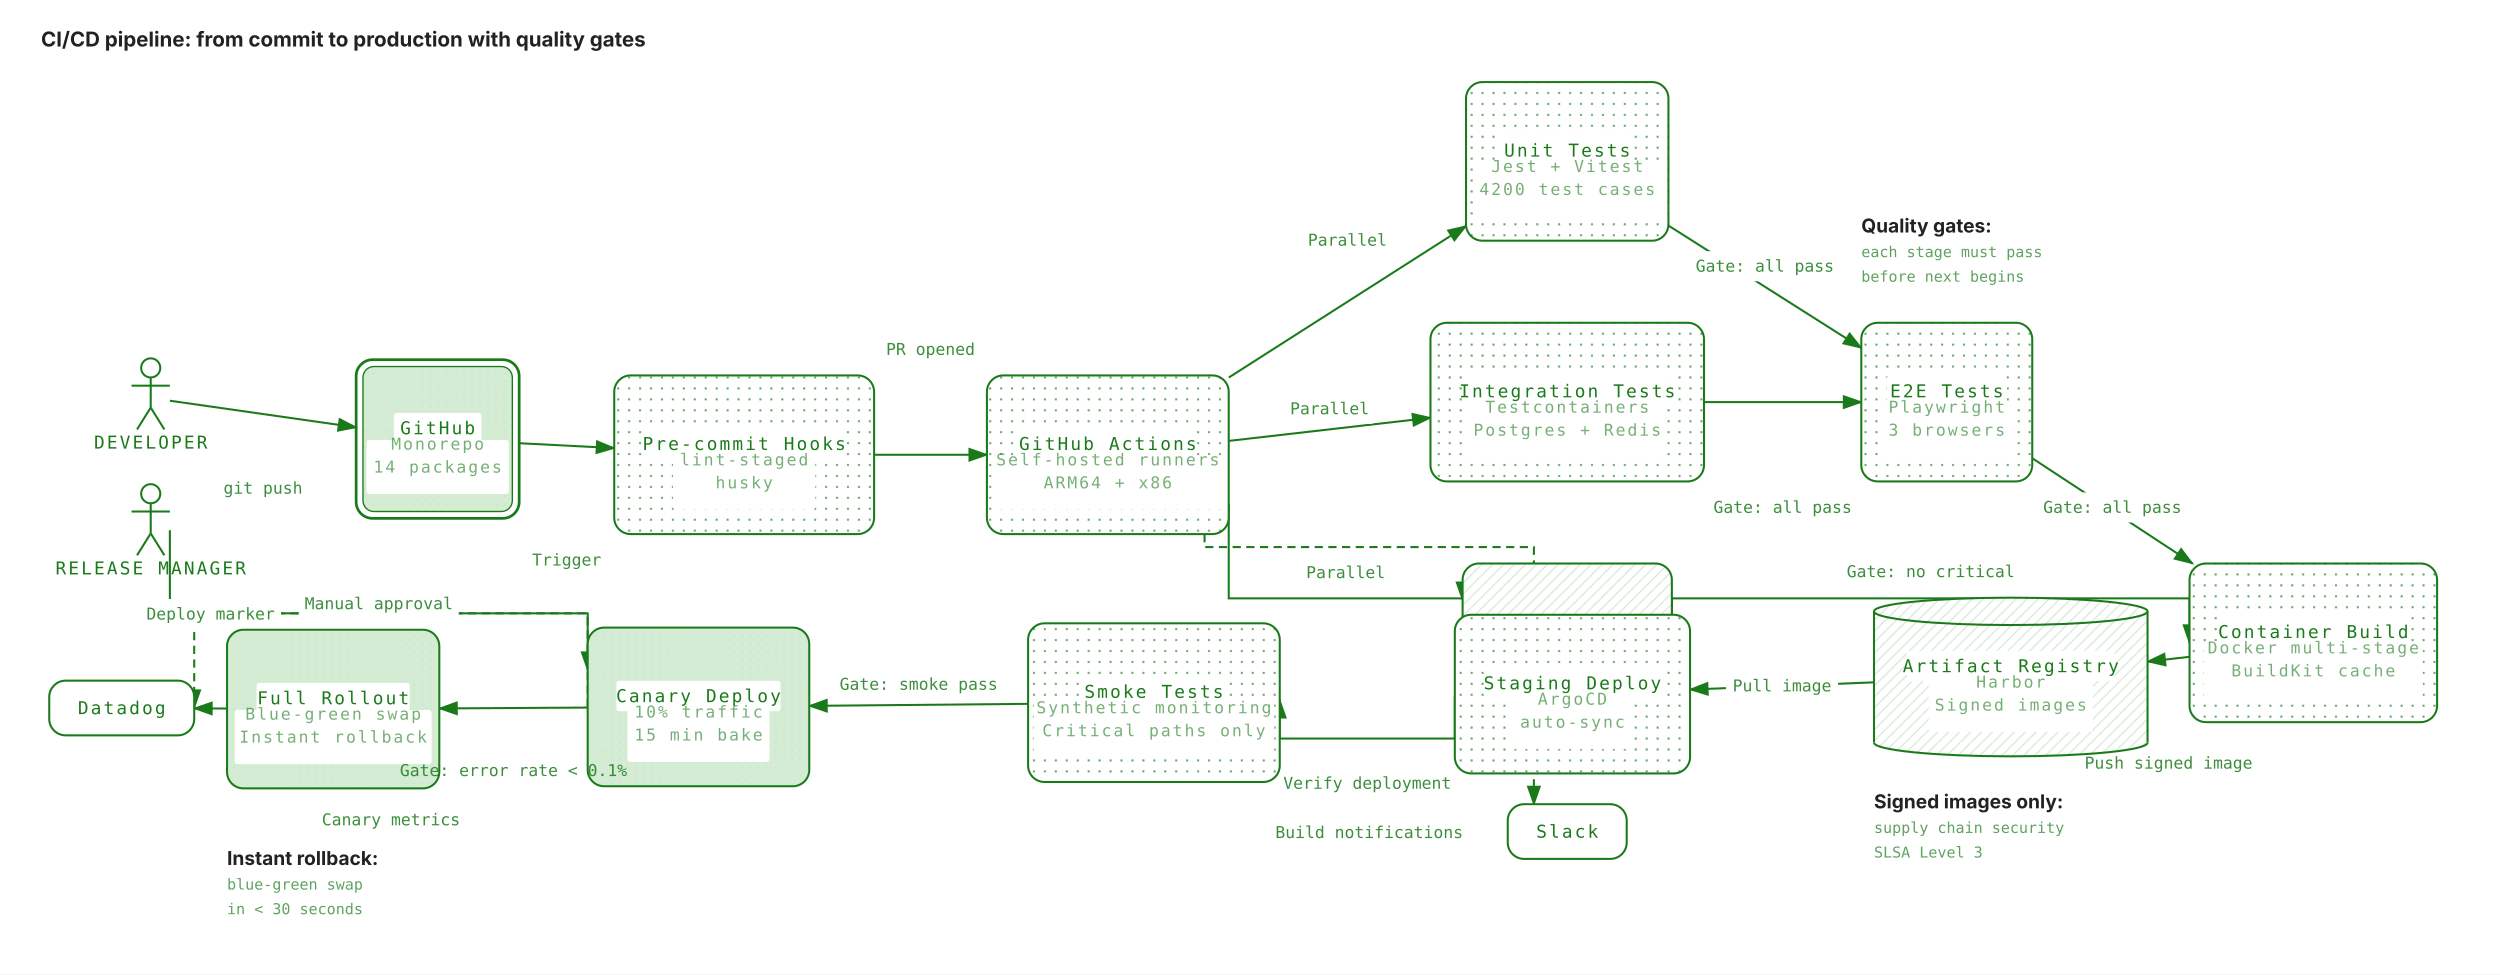
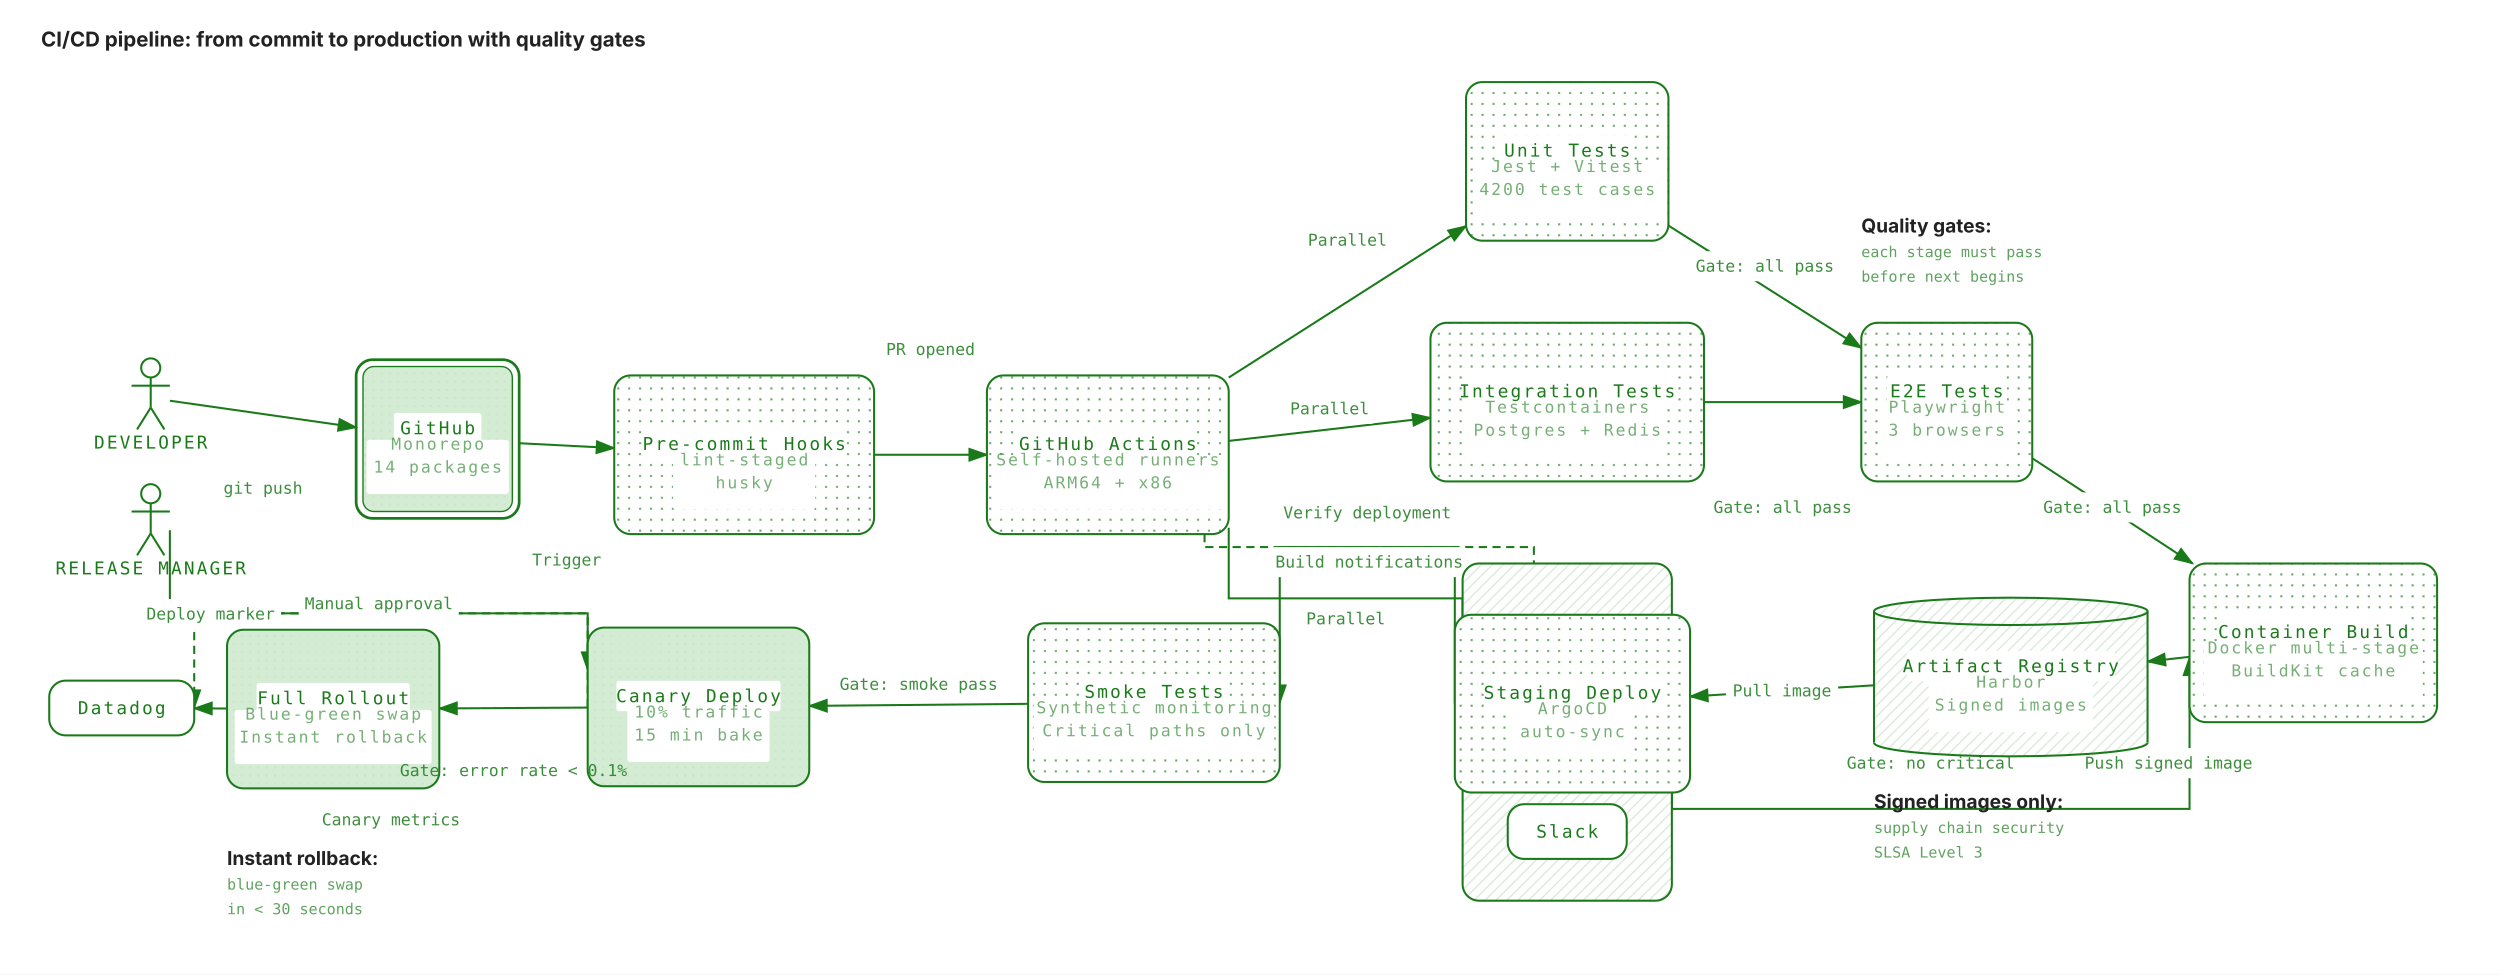
<svg xmlns="http://www.w3.org/2000/svg" viewBox="0 0 1827.9 712.438" width="1827.9" height="712.438">
  <defs>
    <pattern id="dotgrid" width="8" height="8" patternUnits="userSpaceOnUse">
      <rect width="8" height="8" fill="#ffffff" />
      <circle cx="4" cy="4" r="0.8" fill="#1a7a1a" opacity="0.7" />
    </pattern>
    <pattern id="crosshatch" width="8" height="8" patternUnits="userSpaceOnUse">
      <rect width="8" height="8" fill="#ffffff" />
      <path d="M0 8L8 0M-1 1L1 -1M7 9L9 7" stroke="#1a7a1a" stroke-width="0.8" opacity="0.2" />
    </pattern>
    <pattern id="hero" width="6" height="6" patternUnits="userSpaceOnUse">
      <rect width="6" height="6" fill="#d4ecd4" />
      <circle cx="3" cy="3" r="0.6" fill="#b0d8b0" opacity="0.5" />
    </pattern>
    <marker id="arrowhead" markerWidth="10" markerHeight="7" refX="9" refY="3.5" orient="auto" markerUnits="strokeWidth">
      <polygon points="0 0, 10 3.5, 0 7" fill="#1a7a1a" />
    </marker>
    <marker id="arrowhead-reverse" markerWidth="10" markerHeight="7" refX="1" refY="3.5" orient="auto" markerUnits="strokeWidth">
      <polygon points="10 0, 0 3.5, 10 7" fill="#1a7a1a" />
    </marker>
  </defs>
  <rect width="100%" height="100%" fill="#ffffff" />
  <g class="diagram">
    <text x="30" y="34" font-family="'Inter', 'Helvetica Neue', Arial, sans-serif" font-size="15" fill="#222222" font-weight="700">CI/CD pipeline: from commit to production with quality gates</text>
    <line x1="124.2" y1="293.002" x2="260.4" y2="312.478" stroke="#1a7a1a" stroke-width="1.5" marker-end="url(#arrowhead)" />
    <line x1="379.6" y1="324.058" x2="449.1" y2="327.625" stroke="#1a7a1a" stroke-width="1.5" marker-end="url(#arrowhead)" />
    <line x1="639.1" y1="332.5" x2="721.6" y2="332.5" stroke="#1a7a1a" stroke-width="1.5" marker-end="url(#arrowhead)" />
    <line x1="898.4" y1="276.049" x2="1071.9" y2="165.255" stroke="#1a7a1a" stroke-width="1.5" marker-end="url(#arrowhead)" />
    <line x1="898.4" y1="322.368" x2="1045.9" y2="305.462" stroke="#1a7a1a" stroke-width="1.5" marker-end="url(#arrowhead)" />
-     <polyline points="898.4,368.686 898.4,437.5 1069.4,437.5 1069.4,438.685" fill="none" stroke="#1a7a1a" stroke-width="1.5" marker-end="url(#arrowhead)" />
+     <polyline points="898.4,385.865 898.4,437.5 1069.4,437.5 1069.4,489.094" fill="none" stroke="#1a7a1a" stroke-width="1.5" marker-end="url(#arrowhead)" />
    <line x1="1219.9" y1="164.933" x2="1360.9" y2="254.36" stroke="#1a7a1a" stroke-width="1.5" marker-end="url(#arrowhead)" />
    <line x1="1245.9" y1="294" x2="1360.9" y2="294" stroke="#1a7a1a" stroke-width="1.5" marker-end="url(#arrowhead)" />
    <line x1="1485.9" y1="335.045" x2="1603.082" y2="412" stroke="#1a7a1a" stroke-width="1.5" marker-end="url(#arrowhead)" />
-     <polyline points="1222.4,470 1222.4,437.5 1600.9,437.5 1600.9,470" fill="none" stroke="#1a7a1a" stroke-width="1.5" marker-end="url(#arrowhead)" />
+     <polyline points="1222.4,526.121 1222.4,591.425 1600.9,591.425 1600.9,480.829" fill="none" stroke="#1a7a1a" stroke-width="1.5" marker-end="url(#arrowhead)" />
    <line x1="1600.9" y1="480.228" x2="1570.2" y2="483.698" stroke="#1a7a1a" stroke-width="1.5" marker-end="url(#arrowhead)" />
-     <line x1="1370.2" y1="498.9" x2="1235.7" y2="504.146" stroke="#1a7a1a" stroke-width="1.5" marker-end="url(#arrowhead)" />
-     <polyline points="1063.7,509.257 1063.7,540 935.7,540 935.7,511.871" fill="none" stroke="#1a7a1a" stroke-width="1.5" marker-end="url(#arrowhead)" />
+     <line x1="1370.2" y1="501.073" x2="1235.7" y2="509.24" stroke="#1a7a1a" stroke-width="1.5" marker-end="url(#arrowhead)" />
+     <polyline points="1063.7,514.262 1063.7,400 935.7,400 935.7,513.964" fill="none" stroke="#1a7a1a" stroke-width="1.5" marker-end="url(#arrowhead)" />
    <line x1="751.7" y1="514.613" x2="591.7" y2="516.115" stroke="#1a7a1a" stroke-width="1.5" marker-end="url(#arrowhead)" />
    <polyline points="124.2,387.68 124.2,448.438 429.7,448.438 429.7,489.799" fill="none" stroke="#1a7a1a" stroke-width="1.5" marker-end="url(#arrowhead)" />
    <line x1="429.7" y1="517.349" x2="321.2" y2="517.984" stroke="#1a7a1a" stroke-width="1.5" marker-end="url(#arrowhead)" />
    <line x1="166" y1="518.045" x2="142" y2="517.924" stroke="#1a7a1a" stroke-width="1.5" marker-end="url(#arrowhead)" />
    <polyline points="880.716,390.5 880.716,400 1121.515,400 1121.515,588" fill="none" stroke="#1a7a1a" stroke-width="1.5" stroke-dasharray="6 4" marker-end="url(#arrowhead)" />
    <polyline points="429.7,517.025 429.7,448.438 142,448.438 142,517.558" fill="none" stroke="#1a7a1a" stroke-width="1.5" stroke-dasharray="6 4" marker-end="url(#arrowhead)" />
    <rect x="158.3" y="346" width="68" height="22" rx="4" fill="#ffffff" />
    <rect x="383.85" y="398.5" width="61" height="22" rx="4" fill="#ffffff" />
    <rect x="642.85" y="244.5" width="75" height="22" rx="4" fill="#ffffff" />
    <rect x="951.15" y="164.652" width="68" height="22" rx="4" fill="#ffffff" />
    <rect x="938.15" y="287.915" width="68" height="22" rx="4" fill="#ffffff" />
-     <rect x="949.9" y="407.686" width="68" height="22" rx="4" fill="#ffffff" />
+     <rect x="949.9" y="441.479" width="68" height="22" rx="4" fill="#ffffff" />
    <rect x="1235.4" y="183.647" width="110" height="22" rx="4" fill="#ffffff" />
    <rect x="1248.4" y="360" width="110" height="22" rx="4" fill="#ffffff" />
    <rect x="1489.491" y="360" width="110" height="22" rx="4" fill="#ffffff" />
-     <rect x="1346.15" y="407" width="131" height="22" rx="4" fill="#ffffff" />
+     <rect x="1346.15" y="547" width="131" height="22" rx="4" fill="#ffffff" />
    <rect x="1520.05" y="547" width="131" height="22" rx="4" fill="#ffffff" />
-     <rect x="1261.95" y="490.523" width="82" height="22" rx="4" fill="#ffffff" />
-     <rect x="934.2" y="561.75" width="131" height="22" rx="4" fill="#ffffff" />
+     <rect x="1261.95" y="494.156" width="82" height="22" rx="4" fill="#ffffff" />
+     <rect x="934.2" y="364" width="131" height="22" rx="4" fill="#ffffff" />
    <rect x="609.7" y="489.364" width="124" height="22" rx="4" fill="#ffffff" />
    <rect x="218.45" y="430.438" width="117" height="22" rx="4" fill="#ffffff" />
    <rect x="278.45" y="552.438" width="194" height="22" rx="4" fill="#ffffff" />
    <rect x="102.5" y="438" width="103" height="22" rx="4" fill="#ffffff" />
-     <rect x="928.616" y="597.75" width="145" height="22" rx="4" fill="#ffffff" />
+     <rect x="928.616" y="400" width="145" height="22" rx="4" fill="#ffffff" />
    <rect x="230.85" y="588.438" width="110" height="22" rx="4" fill="#ffffff" />
    <circle cx="110.2" cy="269" r="7" fill="none" stroke="#1a7a1a" stroke-width="1.5" />
    <line x1="110.2" y1="276" x2="110.2" y2="298" stroke="#1a7a1a" stroke-width="1.5" />
    <line x1="96.2" y1="282" x2="124.2" y2="282" stroke="#1a7a1a" stroke-width="1.5" />
    <line x1="110.2" y1="298" x2="100.2" y2="314" stroke="#1a7a1a" stroke-width="1.5" />
    <line x1="110.2" y1="298" x2="120.2" y2="314" stroke="#1a7a1a" stroke-width="1.5" />
    <text x="110.2" y="328" font-family="'JetBrains Mono', 'Fira Code', 'SF Mono', 'Cascadia Code', monospace" font-size="13" fill="#1a7a1a" text-anchor="middle" letter-spacing="0.12em">DEVELOPER</text>
    <circle cx="110.2" cy="361" r="7" fill="none" stroke="#1a7a1a" stroke-width="1.5" />
    <line x1="110.2" y1="368" x2="110.2" y2="390" stroke="#1a7a1a" stroke-width="1.5" />
    <line x1="96.2" y1="374" x2="124.2" y2="374" stroke="#1a7a1a" stroke-width="1.5" />
    <line x1="110.2" y1="390" x2="100.2" y2="406" stroke="#1a7a1a" stroke-width="1.5" />
    <line x1="110.2" y1="390" x2="120.2" y2="406" stroke="#1a7a1a" stroke-width="1.5" />
    <text x="110.2" y="420" font-family="'JetBrains Mono', 'Fira Code', 'SF Mono', 'Cascadia Code', monospace" font-size="13" fill="#1a7a1a" text-anchor="middle" letter-spacing="0.12em">RELEASE MANAGER</text>
    <rect x="260.4" y="263" width="119.2" height="116" rx="12" fill="none" stroke="#1a7a1a" stroke-width="2" />
    <rect x="265.4" y="268" width="109.2" height="106" rx="8" fill="url(#hero)" stroke="#1a7a1a" stroke-width="1" />
    <rect x="288" y="301.9" width="64" height="22.2" fill="#ffffff" rx="2" />
    <text x="320" y="313" font-family="'JetBrains Mono', 'Fira Code', 'SF Mono', 'Cascadia Code', monospace" font-size="13" fill="#1a7a1a" text-anchor="middle" dominant-baseline="central" letter-spacing="0.12em">GitHub</text>
    <rect x="268" y="321.6" width="104" height="39.6" fill="#ffffff" rx="2" />
    <text x="320" y="324.6" font-family="'JetBrains Mono', 'Fira Code', 'SF Mono', 'Cascadia Code', monospace" font-size="12" fill="#1a7a1a" opacity="0.6" text-anchor="middle" dominant-baseline="central" letter-spacing="0.12em">Monorepo</text>
    <text x="320" y="341.4" font-family="'JetBrains Mono', 'Fira Code', 'SF Mono', 'Cascadia Code', monospace" font-size="12" fill="#1a7a1a" opacity="0.6" text-anchor="middle" dominant-baseline="central" letter-spacing="0.12em">14 packages</text>
    <rect x="449.1" y="274.5" width="190" height="116" rx="12" fill="url(#dotgrid)" stroke="#1a7a1a" stroke-width="1.5" />
    <rect x="472.1" y="313.4" width="144" height="22.2" fill="#ffffff" rx="2" />
    <text x="544.1" y="324.5" font-family="'JetBrains Mono', 'Fira Code', 'SF Mono', 'Cascadia Code', monospace" font-size="13" fill="#1a7a1a" text-anchor="middle" dominant-baseline="central" letter-spacing="0.12em">Pre-commit Hooks</text>
    <rect x="492.1" y="333.1" width="104" height="39.6" fill="#ffffff" rx="2" />
    <text x="544.1" y="336.1" font-family="'JetBrains Mono', 'Fira Code', 'SF Mono', 'Cascadia Code', monospace" font-size="12" fill="#1a7a1a" opacity="0.6" text-anchor="middle" dominant-baseline="central" letter-spacing="0.12em">lint-staged</text>
    <text x="544.1" y="352.9" font-family="'JetBrains Mono', 'Fira Code', 'SF Mono', 'Cascadia Code', monospace" font-size="12" fill="#1a7a1a" opacity="0.6" text-anchor="middle" dominant-baseline="central" letter-spacing="0.12em">husky</text>
    <rect x="721.6" y="274.5" width="176.8" height="116" rx="12" fill="url(#dotgrid)" stroke="#1a7a1a" stroke-width="1.5" />
    <rect x="746" y="313.4" width="128" height="22.2" fill="#ffffff" rx="2" />
    <text x="810" y="324.5" font-family="'JetBrains Mono', 'Fira Code', 'SF Mono', 'Cascadia Code', monospace" font-size="13" fill="#1a7a1a" text-anchor="middle" dominant-baseline="central" letter-spacing="0.12em">GitHub Actions</text>
    <rect x="726" y="333.1" width="168" height="39.6" fill="#ffffff" rx="2" />
    <text x="810" y="336.1" font-family="'JetBrains Mono', 'Fira Code', 'SF Mono', 'Cascadia Code', monospace" font-size="12" fill="#1a7a1a" opacity="0.6" text-anchor="middle" dominant-baseline="central" letter-spacing="0.12em">Self-hosted runners</text>
    <text x="810" y="352.9" font-family="'JetBrains Mono', 'Fira Code', 'SF Mono', 'Cascadia Code', monospace" font-size="12" fill="#1a7a1a" opacity="0.6" text-anchor="middle" dominant-baseline="central" letter-spacing="0.12em">ARM64 + x86</text>
    <rect x="1071.9" y="60" width="148" height="116" rx="12" fill="url(#dotgrid)" stroke="#1a7a1a" stroke-width="1.5" />
    <rect x="1097.9" y="98.9" width="96" height="22.2" fill="#ffffff" rx="2" />
    <text x="1145.9" y="110" font-family="'JetBrains Mono', 'Fira Code', 'SF Mono', 'Cascadia Code', monospace" font-size="13" fill="#1a7a1a" text-anchor="middle" dominant-baseline="central" letter-spacing="0.12em">Unit Tests</text>
    <rect x="1077.9" y="118.6" width="136" height="39.6" fill="#ffffff" rx="2" />
    <text x="1145.9" y="121.6" font-family="'JetBrains Mono', 'Fira Code', 'SF Mono', 'Cascadia Code', monospace" font-size="12" fill="#1a7a1a" opacity="0.6" text-anchor="middle" dominant-baseline="central" letter-spacing="0.12em">Jest + Vitest</text>
    <text x="1145.9" y="138.4" font-family="'JetBrains Mono', 'Fira Code', 'SF Mono', 'Cascadia Code', monospace" font-size="12" fill="#1a7a1a" opacity="0.6" text-anchor="middle" dominant-baseline="central" letter-spacing="0.12em">4200 test cases</text>
    <rect x="1045.9" y="236" width="200" height="116" rx="12" fill="url(#dotgrid)" stroke="#1a7a1a" stroke-width="1.5" />
    <rect x="1069.9" y="274.9" width="152" height="22.2" fill="#ffffff" rx="2" />
    <text x="1145.9" y="286" font-family="'JetBrains Mono', 'Fira Code', 'SF Mono', 'Cascadia Code', monospace" font-size="13" fill="#1a7a1a" text-anchor="middle" dominant-baseline="central" letter-spacing="0.12em">Integration Tests</text>
    <rect x="1073.9" y="294.6" width="144" height="39.6" fill="#ffffff" rx="2" />
    <text x="1145.9" y="297.6" font-family="'JetBrains Mono', 'Fira Code', 'SF Mono', 'Cascadia Code', monospace" font-size="12" fill="#1a7a1a" opacity="0.6" text-anchor="middle" dominant-baseline="central" letter-spacing="0.12em">Testcontainers</text>
    <text x="1145.9" y="314.4" font-family="'JetBrains Mono', 'Fira Code', 'SF Mono', 'Cascadia Code', monospace" font-size="12" fill="#1a7a1a" opacity="0.6" text-anchor="middle" dominant-baseline="central" letter-spacing="0.12em">Postgres + Redis</text>
    <rect x="1360.9" y="236" width="125" height="116" rx="12" fill="url(#dotgrid)" stroke="#1a7a1a" stroke-width="1.5" />
    <rect x="1379.4" y="274.9" width="88" height="22.2" fill="#ffffff" rx="2" />
    <text x="1423.4" y="286" font-family="'JetBrains Mono', 'Fira Code', 'SF Mono', 'Cascadia Code', monospace" font-size="13" fill="#1a7a1a" text-anchor="middle" dominant-baseline="central" letter-spacing="0.12em">E2E Tests</text>
    <rect x="1375.4" y="294.6" width="96" height="39.6" fill="#ffffff" rx="2" />
    <text x="1423.4" y="297.6" font-family="'JetBrains Mono', 'Fira Code', 'SF Mono', 'Cascadia Code', monospace" font-size="12" fill="#1a7a1a" opacity="0.6" text-anchor="middle" dominant-baseline="central" letter-spacing="0.12em">Playwright</text>
    <text x="1423.4" y="314.4" font-family="'JetBrains Mono', 'Fira Code', 'SF Mono', 'Cascadia Code', monospace" font-size="12" fill="#1a7a1a" opacity="0.6" text-anchor="middle" dominant-baseline="central" letter-spacing="0.12em">3 browsers</text>
-     <rect x="1069.4" y="412" width="153" height="116" rx="12" fill="url(#crosshatch)" stroke="#1a7a1a" stroke-width="1.5" />
-     <rect x="1089.9" y="450.9" width="112" height="22.2" fill="#ffffff" rx="2" />
-     <text x="1145.9" y="462" font-family="'JetBrains Mono', 'Fira Code', 'SF Mono', 'Cascadia Code', monospace" font-size="13" fill="#1a7a1a" text-anchor="middle" dominant-baseline="central" letter-spacing="0.12em">SAST Scanner</text>
-     <rect x="1089.9" y="470.6" width="112" height="39.6" fill="#ffffff" rx="2" />
-     <text x="1145.9" y="473.6" font-family="'JetBrains Mono', 'Fira Code', 'SF Mono', 'Cascadia Code', monospace" font-size="12" fill="#1a7a1a" opacity="0.6" text-anchor="middle" dominant-baseline="central" letter-spacing="0.12em">Semgrep</text>
-     <text x="1145.9" y="490.4" font-family="'JetBrains Mono', 'Fira Code', 'SF Mono', 'Cascadia Code', monospace" font-size="12" fill="#1a7a1a" opacity="0.6" text-anchor="middle" dominant-baseline="central" letter-spacing="0.12em">Custom rules</text>
+     <rect x="1069.4" y="412" width="153" height="246.55" rx="12" fill="url(#crosshatch)" stroke="#1a7a1a" stroke-width="1.5" />
+     <rect x="1089.9" y="516.175" width="112" height="22.2" fill="#ffffff" rx="2" />
+     <text x="1145.9" y="527.275" font-family="'JetBrains Mono', 'Fira Code', 'SF Mono', 'Cascadia Code', monospace" font-size="13" fill="#1a7a1a" text-anchor="middle" dominant-baseline="central" letter-spacing="0.12em">SAST Scanner</text>
+     <rect x="1089.9" y="535.875" width="112" height="39.6" fill="#ffffff" rx="2" />
+     <text x="1145.9" y="538.875" font-family="'JetBrains Mono', 'Fira Code', 'SF Mono', 'Cascadia Code', monospace" font-size="12" fill="#1a7a1a" opacity="0.6" text-anchor="middle" dominant-baseline="central" letter-spacing="0.12em">Semgrep</text>
+     <text x="1145.9" y="555.675" font-family="'JetBrains Mono', 'Fira Code', 'SF Mono', 'Cascadia Code', monospace" font-size="12" fill="#1a7a1a" opacity="0.6" text-anchor="middle" dominant-baseline="central" letter-spacing="0.12em">Custom rules</text>
    <rect x="1600.9" y="412" width="181" height="116" rx="12" fill="url(#dotgrid)" stroke="#1a7a1a" stroke-width="1.5" />
    <rect x="1623.4" y="450.9" width="136" height="22.2" fill="#ffffff" rx="2" />
    <text x="1691.4" y="462" font-family="'JetBrains Mono', 'Fira Code', 'SF Mono', 'Cascadia Code', monospace" font-size="13" fill="#1a7a1a" text-anchor="middle" dominant-baseline="central" letter-spacing="0.12em">Container Build</text>
    <rect x="1611.4" y="470.6" width="160" height="39.6" fill="#ffffff" rx="2" />
    <text x="1691.4" y="473.6" font-family="'JetBrains Mono', 'Fira Code', 'SF Mono', 'Cascadia Code', monospace" font-size="12" fill="#1a7a1a" opacity="0.6" text-anchor="middle" dominant-baseline="central" letter-spacing="0.12em">Docker multi-stage</text>
    <text x="1691.4" y="490.4" font-family="'JetBrains Mono', 'Fira Code', 'SF Mono', 'Cascadia Code', monospace" font-size="12" fill="#1a7a1a" opacity="0.6" text-anchor="middle" dominant-baseline="central" letter-spacing="0.12em">BuildKit cache</text>
-     <rect x="1063.7" y="449.5" width="172" height="116" rx="12" fill="url(#dotgrid)" stroke="#1a7a1a" stroke-width="1.5" />
-     <rect x="1085.7" y="488.4" width="128" height="22.2" fill="#ffffff" rx="2" />
-     <text x="1149.7" y="499.5" font-family="'JetBrains Mono', 'Fira Code', 'SF Mono', 'Cascadia Code', monospace" font-size="13" fill="#1a7a1a" text-anchor="middle" dominant-baseline="central" letter-spacing="0.12em">Staging Deploy</text>
-     <rect x="1105.7" y="508.1" width="88" height="39.6" fill="#ffffff" rx="2" />
-     <text x="1149.7" y="511.1" font-family="'JetBrains Mono', 'Fira Code', 'SF Mono', 'Cascadia Code', monospace" font-size="12" fill="#1a7a1a" opacity="0.6" text-anchor="middle" dominant-baseline="central" letter-spacing="0.12em">ArgoCD</text>
-     <text x="1149.7" y="527.9" font-family="'JetBrains Mono', 'Fira Code', 'SF Mono', 'Cascadia Code', monospace" font-size="12" fill="#1a7a1a" opacity="0.6" text-anchor="middle" dominant-baseline="central" letter-spacing="0.12em">auto-sync</text>
+     <rect x="1063.7" y="449.5" width="172" height="129.925" rx="12" fill="url(#dotgrid)" stroke="#1a7a1a" stroke-width="1.5" />
+     <rect x="1085.7" y="495.362" width="128" height="22.2" fill="#ffffff" rx="2" />
+     <text x="1149.7" y="506.462" font-family="'JetBrains Mono', 'Fira Code', 'SF Mono', 'Cascadia Code', monospace" font-size="13" fill="#1a7a1a" text-anchor="middle" dominant-baseline="central" letter-spacing="0.12em">Staging Deploy</text>
+     <rect x="1105.7" y="515.062" width="88" height="39.6" fill="#ffffff" rx="2" />
+     <text x="1149.7" y="518.062" font-family="'JetBrains Mono', 'Fira Code', 'SF Mono', 'Cascadia Code', monospace" font-size="12" fill="#1a7a1a" opacity="0.6" text-anchor="middle" dominant-baseline="central" letter-spacing="0.12em">ArgoCD</text>
+     <text x="1149.7" y="534.862" font-family="'JetBrains Mono', 'Fira Code', 'SF Mono', 'Cascadia Code', monospace" font-size="12" fill="#1a7a1a" opacity="0.6" text-anchor="middle" dominant-baseline="central" letter-spacing="0.12em">auto-sync</text>
    <rect x="751.7" y="455.75" width="184" height="116" rx="12" fill="url(#dotgrid)" stroke="#1a7a1a" stroke-width="1.5" />
    <rect x="791.7" y="494.65" width="104" height="22.2" fill="#ffffff" rx="2" />
    <text x="843.7" y="505.75" font-family="'JetBrains Mono', 'Fira Code', 'SF Mono', 'Cascadia Code', monospace" font-size="13" fill="#1a7a1a" text-anchor="middle" dominant-baseline="central" letter-spacing="0.12em">Smoke Tests</text>
    <rect x="755.7" y="514.35" width="176" height="39.6" fill="#ffffff" rx="2" />
    <text x="843.7" y="517.35" font-family="'JetBrains Mono', 'Fira Code', 'SF Mono', 'Cascadia Code', monospace" font-size="12" fill="#1a7a1a" opacity="0.6" text-anchor="middle" dominant-baseline="central" letter-spacing="0.12em">Synthetic monitoring</text>
    <text x="843.7" y="534.15" font-family="'JetBrains Mono', 'Fira Code', 'SF Mono', 'Cascadia Code', monospace" font-size="12" fill="#1a7a1a" opacity="0.6" text-anchor="middle" dominant-baseline="central" letter-spacing="0.12em">Critical paths only</text>
    <rect x="429.7" y="458.875" width="162" height="116" rx="12" fill="url(#hero)" stroke="#1a7a1a" stroke-width="1.5" />
    <rect x="450.7" y="497.775" width="120" height="22.2" fill="#ffffff" rx="2" />
    <text x="510.7" y="508.875" font-family="'JetBrains Mono', 'Fira Code', 'SF Mono', 'Cascadia Code', monospace" font-size="13" fill="#1a7a1a" text-anchor="middle" dominant-baseline="central" letter-spacing="0.12em">Canary Deploy</text>
    <rect x="458.7" y="517.475" width="104" height="39.6" fill="#ffffff" rx="2" />
    <text x="510.7" y="520.475" font-family="'JetBrains Mono', 'Fira Code', 'SF Mono', 'Cascadia Code', monospace" font-size="12" fill="#1a7a1a" opacity="0.6" text-anchor="middle" dominant-baseline="central" letter-spacing="0.12em">10% traffic</text>
    <text x="510.7" y="537.275" font-family="'JetBrains Mono', 'Fira Code', 'SF Mono', 'Cascadia Code', monospace" font-size="12" fill="#1a7a1a" opacity="0.6" text-anchor="middle" dominant-baseline="central" letter-spacing="0.12em">15 min bake</text>
    <rect x="166" y="460.438" width="155.2" height="116" rx="12" fill="url(#hero)" stroke="#1a7a1a" stroke-width="1.5" />
    <rect x="187.6" y="499.337" width="112" height="22.2" fill="#ffffff" rx="2" />
    <text x="243.6" y="510.438" font-family="'JetBrains Mono', 'Fira Code', 'SF Mono', 'Cascadia Code', monospace" font-size="13" fill="#1a7a1a" text-anchor="middle" dominant-baseline="central" letter-spacing="0.12em">Full Rollout</text>
    <rect x="171.6" y="519.038" width="144" height="39.6" fill="#ffffff" rx="2" />
    <text x="243.6" y="522.038" font-family="'JetBrains Mono', 'Fira Code', 'SF Mono', 'Cascadia Code', monospace" font-size="12" fill="#1a7a1a" opacity="0.6" text-anchor="middle" dominant-baseline="central" letter-spacing="0.12em">Blue-green swap</text>
    <text x="243.6" y="538.837" font-family="'JetBrains Mono', 'Fira Code', 'SF Mono', 'Cascadia Code', monospace" font-size="12" fill="#1a7a1a" opacity="0.6" text-anchor="middle" dominant-baseline="central" letter-spacing="0.12em">Instant rollback</text>
    <rect x="1370.2" y="447" width="200" height="96" fill="url(#crosshatch)" stroke="none" />
    <line x1="1370.2" y1="447" x2="1370.2" y2="543" stroke="#1a7a1a" stroke-width="1.5" />
    <line x1="1570.2" y1="447" x2="1570.2" y2="543" stroke="#1a7a1a" stroke-width="1.5" />
    <ellipse cx="1470.2" cy="447" rx="100" ry="10" fill="url(#crosshatch)" stroke="#1a7a1a" stroke-width="1.5" />
    <path d="M1370.2,543 A100,10 0 0,0 1570.2,543" fill="url(#crosshatch)" stroke="#1a7a1a" stroke-width="1.5" />
    <rect x="1394.2" y="475.9" width="152" height="22.2" fill="#ffffff" rx="2" />
    <text x="1470.2" y="487" font-family="'JetBrains Mono', 'Fira Code', 'SF Mono', 'Cascadia Code', monospace" font-size="13" fill="#1a7a1a" text-anchor="middle" dominant-baseline="central" letter-spacing="0.12em">Artifact Registry</text>
    <rect x="1410.2" y="495.6" width="120" height="39.6" fill="#ffffff" rx="2" />
    <text x="1470.2" y="498.6" font-family="'JetBrains Mono', 'Fira Code', 'SF Mono', 'Cascadia Code', monospace" font-size="12" fill="#1a7a1a" opacity="0.6" text-anchor="middle" dominant-baseline="central" letter-spacing="0.12em">Harbor</text>
    <text x="1470.2" y="515.4" font-family="'JetBrains Mono', 'Fira Code', 'SF Mono', 'Cascadia Code', monospace" font-size="12" fill="#1a7a1a" opacity="0.6" text-anchor="middle" dominant-baseline="central" letter-spacing="0.12em">Signed images</text>
    <rect x="36" y="497.656" width="106" height="40" rx="12" fill="#ffffff" stroke="#1a7a1a" stroke-width="1.5" />
    <text x="89" y="517.656" font-family="'JetBrains Mono', 'Fira Code', 'SF Mono', 'Cascadia Code', monospace" font-size="13" fill="#1a7a1a" text-anchor="middle" dominant-baseline="central" letter-spacing="0.12em">Datadog</text>
    <rect x="1102.4" y="588" width="87" height="40" rx="12" fill="#ffffff" stroke="#1a7a1a" stroke-width="1.5" />
    <text x="1145.9" y="608" font-family="'JetBrains Mono', 'Fira Code', 'SF Mono', 'Cascadia Code', monospace" font-size="13" fill="#1a7a1a" text-anchor="middle" dominant-baseline="central" letter-spacing="0.12em">Slack</text>
    <text x="192.3" y="361" font-family="'JetBrains Mono', 'Fira Code', 'SF Mono', 'Cascadia Code', monospace" font-size="12" fill="#1a7a1a" opacity="0.85" text-anchor="middle">git push</text>
    <text x="414.35" y="413.5" font-family="'JetBrains Mono', 'Fira Code', 'SF Mono', 'Cascadia Code', monospace" font-size="12" fill="#1a7a1a" opacity="0.85" text-anchor="middle">Trigger</text>
    <text x="680.35" y="259.5" font-family="'JetBrains Mono', 'Fira Code', 'SF Mono', 'Cascadia Code', monospace" font-size="12" fill="#1a7a1a" opacity="0.85" text-anchor="middle">PR opened</text>
    <text x="985.15" y="179.652" font-family="'JetBrains Mono', 'Fira Code', 'SF Mono', 'Cascadia Code', monospace" font-size="12" fill="#1a7a1a" opacity="0.85" text-anchor="middle">Parallel</text>
    <text x="972.15" y="302.915" font-family="'JetBrains Mono', 'Fira Code', 'SF Mono', 'Cascadia Code', monospace" font-size="12" fill="#1a7a1a" opacity="0.85" text-anchor="middle">Parallel</text>
-     <text x="983.9" y="422.686" font-family="'JetBrains Mono', 'Fira Code', 'SF Mono', 'Cascadia Code', monospace" font-size="12" fill="#1a7a1a" opacity="0.85" text-anchor="middle">Parallel</text>
+     <text x="983.9" y="456.479" font-family="'JetBrains Mono', 'Fira Code', 'SF Mono', 'Cascadia Code', monospace" font-size="12" fill="#1a7a1a" opacity="0.85" text-anchor="middle">Parallel</text>
    <text x="1290.4" y="198.647" font-family="'JetBrains Mono', 'Fira Code', 'SF Mono', 'Cascadia Code', monospace" font-size="12" fill="#1a7a1a" opacity="0.85" text-anchor="middle">Gate: all pass</text>
    <text x="1303.4" y="375" font-family="'JetBrains Mono', 'Fira Code', 'SF Mono', 'Cascadia Code', monospace" font-size="12" fill="#1a7a1a" opacity="0.85" text-anchor="middle">Gate: all pass</text>
    <text x="1544.491" y="375" font-family="'JetBrains Mono', 'Fira Code', 'SF Mono', 'Cascadia Code', monospace" font-size="12" fill="#1a7a1a" opacity="0.85" text-anchor="middle">Gate: all pass</text>
-     <text x="1411.65" y="422" font-family="'JetBrains Mono', 'Fira Code', 'SF Mono', 'Cascadia Code', monospace" font-size="12" fill="#1a7a1a" opacity="0.85" text-anchor="middle">Gate: no critical</text>
+     <text x="1411.65" y="562" font-family="'JetBrains Mono', 'Fira Code', 'SF Mono', 'Cascadia Code', monospace" font-size="12" fill="#1a7a1a" opacity="0.85" text-anchor="middle">Gate: no critical</text>
    <text x="1585.55" y="562" font-family="'JetBrains Mono', 'Fira Code', 'SF Mono', 'Cascadia Code', monospace" font-size="12" fill="#1a7a1a" opacity="0.85" text-anchor="middle">Push signed image</text>
-     <text x="1302.95" y="505.523" font-family="'JetBrains Mono', 'Fira Code', 'SF Mono', 'Cascadia Code', monospace" font-size="12" fill="#1a7a1a" opacity="0.85" text-anchor="middle">Pull image</text>
-     <text x="999.7" y="576.75" font-family="'JetBrains Mono', 'Fira Code', 'SF Mono', 'Cascadia Code', monospace" font-size="12" fill="#1a7a1a" opacity="0.85" text-anchor="middle">Verify deployment</text>
+     <text x="1302.95" y="509.156" font-family="'JetBrains Mono', 'Fira Code', 'SF Mono', 'Cascadia Code', monospace" font-size="12" fill="#1a7a1a" opacity="0.85" text-anchor="middle">Pull image</text>
+     <text x="999.7" y="379" font-family="'JetBrains Mono', 'Fira Code', 'SF Mono', 'Cascadia Code', monospace" font-size="12" fill="#1a7a1a" opacity="0.85" text-anchor="middle">Verify deployment</text>
    <text x="671.7" y="504.364" font-family="'JetBrains Mono', 'Fira Code', 'SF Mono', 'Cascadia Code', monospace" font-size="12" fill="#1a7a1a" opacity="0.85" text-anchor="middle">Gate: smoke pass</text>
    <text x="276.95" y="445.438" font-family="'JetBrains Mono', 'Fira Code', 'SF Mono', 'Cascadia Code', monospace" font-size="12" fill="#1a7a1a" opacity="0.85" text-anchor="middle">Manual approval</text>
    <text x="375.45" y="567.438" font-family="'JetBrains Mono', 'Fira Code', 'SF Mono', 'Cascadia Code', monospace" font-size="12" fill="#1a7a1a" opacity="0.85" text-anchor="middle">Gate: error rate &lt; 0.1%</text>
    <text x="154" y="453" font-family="'JetBrains Mono', 'Fira Code', 'SF Mono', 'Cascadia Code', monospace" font-size="12" fill="#1a7a1a" opacity="0.85" text-anchor="middle">Deploy marker</text>
-     <text x="1001.116" y="612.75" font-family="'JetBrains Mono', 'Fira Code', 'SF Mono', 'Cascadia Code', monospace" font-size="12" fill="#1a7a1a" opacity="0.85" text-anchor="middle">Build notifications</text>
+     <text x="1001.116" y="415" font-family="'JetBrains Mono', 'Fira Code', 'SF Mono', 'Cascadia Code', monospace" font-size="12" fill="#1a7a1a" opacity="0.85" text-anchor="middle">Build notifications</text>
    <text x="285.85" y="603.438" font-family="'JetBrains Mono', 'Fira Code', 'SF Mono', 'Cascadia Code', monospace" font-size="12" fill="#1a7a1a" opacity="0.85" text-anchor="middle">Canary metrics</text>
    <text x="1360.9" y="170" font-family="'Inter', 'Helvetica Neue', Arial, sans-serif" font-size="14" fill="#222222" font-weight="700">Quality gates:</text>
    <text x="1360.9" y="188" font-family="'JetBrains Mono', 'Fira Code', 'SF Mono', 'Cascadia Code', monospace" font-size="11" fill="#1a7a1a" opacity="0.7">each stage must pass</text>
    <text x="1360.9" y="206" font-family="'JetBrains Mono', 'Fira Code', 'SF Mono', 'Cascadia Code', monospace" font-size="11" fill="#1a7a1a" opacity="0.7">before next begins</text>
    <text x="1370.2" y="591" font-family="'Inter', 'Helvetica Neue', Arial, sans-serif" font-size="14" fill="#222222" font-weight="700">Signed images only:</text>
    <text x="1370.2" y="609" font-family="'JetBrains Mono', 'Fira Code', 'SF Mono', 'Cascadia Code', monospace" font-size="11" fill="#1a7a1a" opacity="0.7">supply chain security</text>
    <text x="1370.2" y="627" font-family="'JetBrains Mono', 'Fira Code', 'SF Mono', 'Cascadia Code', monospace" font-size="11" fill="#1a7a1a" opacity="0.7">SLSA Level 3</text>
    <text x="166" y="632.438" font-family="'Inter', 'Helvetica Neue', Arial, sans-serif" font-size="14" fill="#222222" font-weight="700">Instant rollback:</text>
    <text x="166" y="650.438" font-family="'JetBrains Mono', 'Fira Code', 'SF Mono', 'Cascadia Code', monospace" font-size="11" fill="#1a7a1a" opacity="0.7">blue-green swap</text>
    <text x="166" y="668.438" font-family="'JetBrains Mono', 'Fira Code', 'SF Mono', 'Cascadia Code', monospace" font-size="11" fill="#1a7a1a" opacity="0.7">in &lt; 30 seconds</text>
  </g>
</svg>
